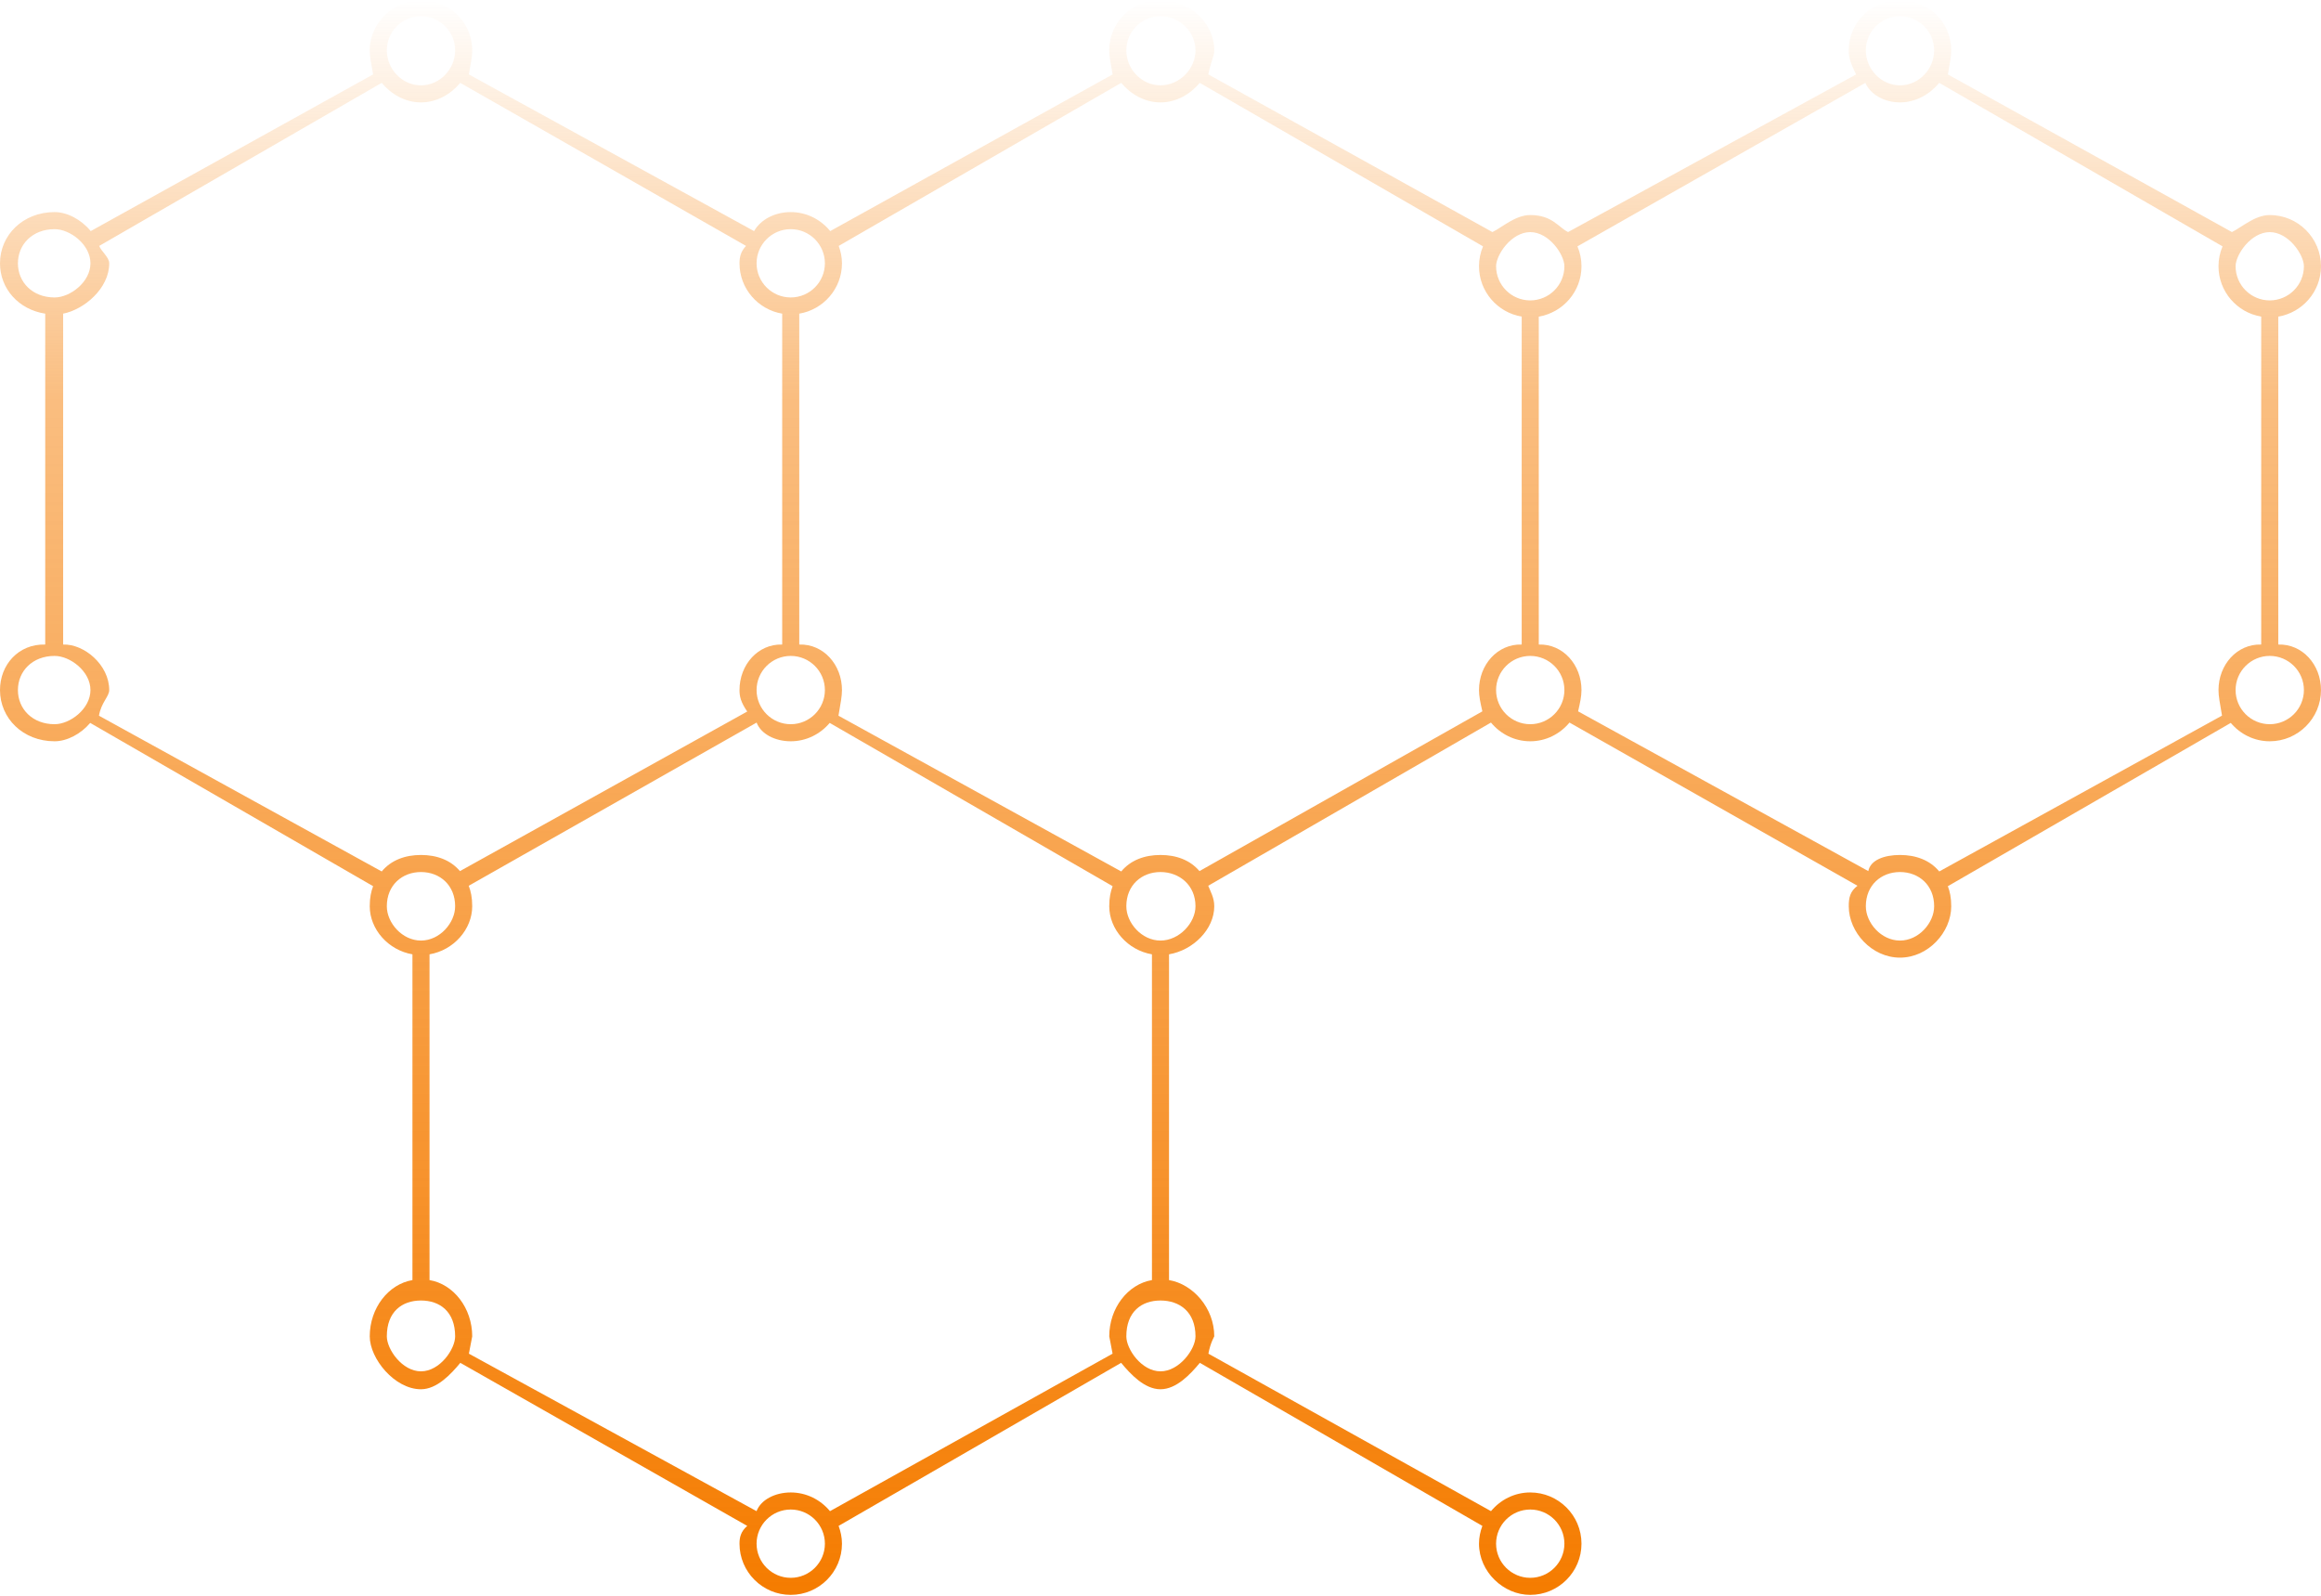
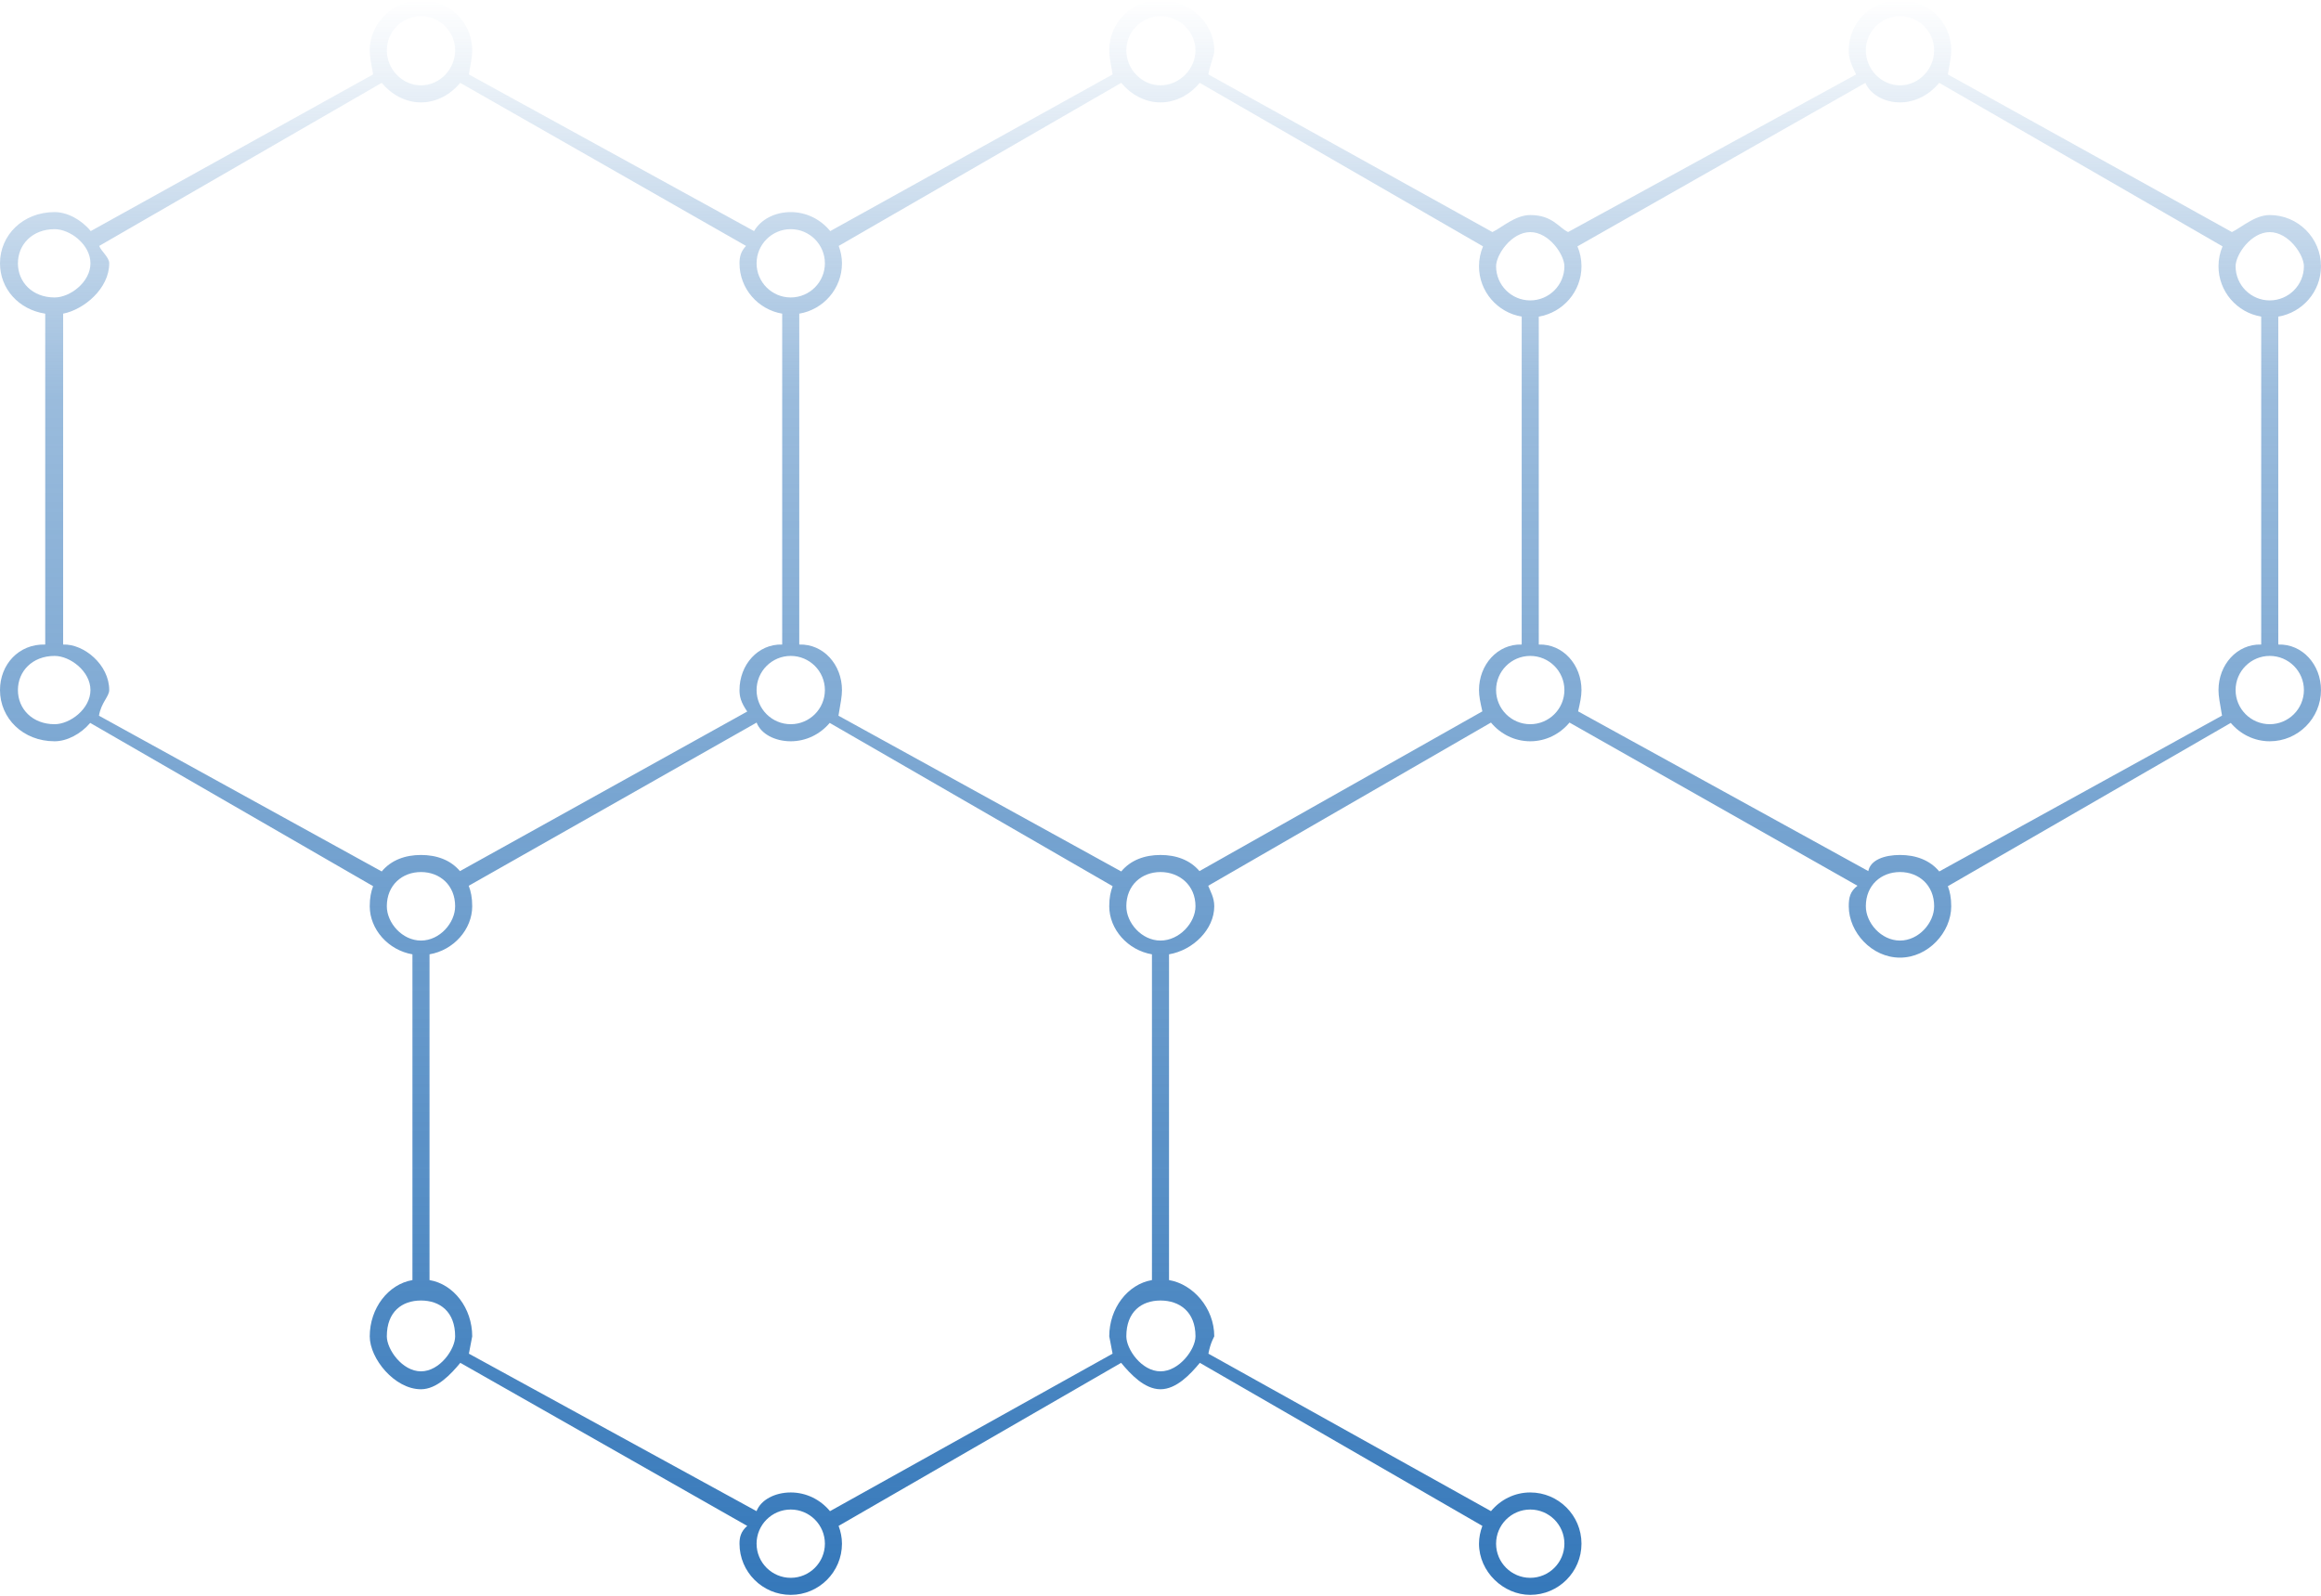
<svg xmlns="http://www.w3.org/2000/svg" width="272" height="187" viewBox="0 0 272 187" fill="none">
  <path d="M266.994 37.102V75.53C269.828 75.443 271.998 77.897 271.998 80.863C271.998 84.173 269.304 86.866 265.994 86.866C264.156 86.866 262.528 86.018 261.426 84.713L228.272 103.847C228.515 104.499 228.666 105.195 228.666 106.2C228.666 109.24 225.973 112.22 222.662 112.22C219.351 112.22 216.658 109.24 216.658 106.2C216.658 105.177 216.813 104.463 217.68 103.798L183.931 84.673C182.829 86.001 181.187 86.866 179.33 86.866C177.473 86.866 175.831 86.001 174.729 84.673L141.593 103.797C141.848 104.462 142.3 105.177 142.3 106.2C142.3 108.898 139.833 111.352 136.999 111.831V150.006C139.833 150.485 142.3 153.3 142.3 156.6C142.3 156.636 141.853 157.326 141.614 158.63L174.731 177.084C175.833 175.757 177.474 174.894 179.33 174.894C182.641 174.894 185.335 177.585 185.335 180.895C185.335 184.205 182.641 186.896 179.33 186.896C176.2 186.896 173.326 184.205 173.326 180.895C173.326 180.16 173.478 179.463 173.721 178.812L140.611 159.703C139.509 161.038 137.862 162.8 135.999 162.8C134.136 162.8 132.49 161.039 131.388 159.704L98.277 178.812C98.52 179.464 98.671 180.16 98.671 180.895C98.671 184.205 95.978 186.896 92.667 186.896C89.356 186.896 86.663 184.205 86.663 180.895C86.663 180.16 86.814 179.464 87.57 178.813L53.946 159.704C52.844 161.039 51.198 162.8 49.335 162.8C46.25 162.8 43.331 159.217 43.331 156.6C43.331 153.3 45.501 150.486 48.334 150.006V111.831C45.501 111.351 43.331 108.898 43.331 106.2C43.331 105.195 43.482 104.499 43.725 103.847L10.571 84.714C9.469 86.018 7.842 86.866 6.4 86.866C2.693 86.866 0 84.173 0 80.865C0 77.897 2.169 75.443 5.3 75.53V36.756C2.169 36.276 0 33.823 0 30.855C0 27.546 2.693 24.853 6.4 24.853C7.877 24.853 9.531 25.733 10.633 27.081L43.725 8.72C43.482 7.331 43.331 6.635 43.331 5.9C43.331 2.591 46.25 0 49.335 0C52.646 0 55.339 2.591 55.339 5.9C55.339 6.635 55.188 7.331 54.945 8.72L88.37 27.081C89.139 25.733 90.794 24.853 92.667 24.853C94.54 24.853 96.195 25.733 97.297 27.081L130.389 8.72C130.146 7.331 129.994 6.635 129.994 5.9C129.994 2.591 132.688 0 135.999 0C139.309 0 142.3 2.591 142.3 5.9C142.3 6.635 141.852 7.331 141.609 8.72L174.895 27.193C175.994 26.68 177.567 25.2 179.33 25.2C181.94 25.2 182.667 26.68 183.766 27.192L217.52 8.72C216.809 7.331 216.658 6.635 216.658 5.9C216.658 2.591 219.351 0 222.662 0C225.973 0 228.666 2.591 228.666 5.9C228.666 6.635 228.515 7.331 228.272 8.72L261.558 27.192C262.657 26.68 264.23 25.2 265.994 25.2C269.304 25.2 271.998 27.892 271.998 31.202C271.998 34.168 269.828 36.623 266.994 37.102ZM179.33 184.897C181.538 184.897 183.333 183.103 183.333 180.895C183.333 178.689 181.538 176.894 179.33 176.894C177.123 176.894 175.328 178.689 175.328 180.895C175.328 183.103 177.123 184.897 179.33 184.897ZM265.994 84.866C268.201 84.866 269.997 83.07 269.997 80.863C269.997 78.657 268.201 76.863 265.994 76.863C263.787 76.863 261.991 78.657 261.991 80.863C261.991 83.07 263.787 84.866 265.994 84.866ZM222.662 110.22C224.869 110.22 226.665 108.138 226.665 106.2C226.665 103.723 224.869 102.19 222.662 102.19C220.455 102.19 218.659 103.723 218.659 106.2C218.659 108.138 220.455 110.22 222.662 110.22ZM179.33 84.866C181.538 84.866 183.333 83.071 183.333 80.865C183.333 78.657 181.538 76.864 179.33 76.864C177.123 76.864 175.327 78.657 175.327 80.865C175.327 83.071 177.123 84.866 179.33 84.866ZM140.1 106.2C140.1 103.723 138.206 102.19 135.999 102.19C133.791 102.19 131.996 103.723 131.996 106.2C131.996 108.138 133.791 110.22 135.999 110.22C138.206 110.22 140.1 108.138 140.1 106.2ZM135.999 160.7C138.206 160.7 140.1 158.114 140.1 156.6C140.1 153.7 138.206 152.4 135.999 152.4C133.791 152.4 131.996 153.7 131.996 156.6C131.996 158.114 133.791 160.7 135.999 160.7ZM92.667 184.897C94.874 184.897 96.67 183.103 96.67 180.895C96.67 178.689 94.874 176.894 92.667 176.894C90.46 176.894 88.664 178.689 88.664 180.895C88.664 183.103 90.46 184.897 92.667 184.897ZM54.95 158.63L88.66 177.085C89.168 175.758 90.81 174.894 92.667 174.894C94.524 174.894 96.166 175.758 97.268 177.085L130.384 158.63C130.145 157.326 129.994 156.636 129.994 156.6C129.994 153.3 132.164 150.486 134.998 150.006V111.831C132.164 111.351 129.994 108.898 129.994 106.2C129.994 105.195 130.146 104.499 130.389 103.847L97.235 84.714C96.132 86.018 94.505 86.866 92.667 86.866C90.811 86.866 89.169 86.001 88.67 84.675L54.93 103.799C55.184 104.463 55.339 105.177 55.339 106.2C55.339 108.898 53.169 111.352 50.336 111.831V150.006C53.169 150.485 55.339 153.3 55.339 156.6C55.339 156.636 55.189 157.326 54.95 158.63ZM96.67 80.865C96.67 78.657 94.874 76.864 92.667 76.864C90.46 76.864 88.664 78.657 88.664 80.865C88.664 83.071 90.46 84.866 92.667 84.866C94.874 84.866 96.67 83.071 96.67 80.865ZM45.332 156.6C45.332 158.114 47.128 160.7 49.335 160.7C51.542 160.7 53.338 158.114 53.338 156.6C53.338 153.7 51.542 152.4 49.335 152.4C47.128 152.4 45.332 153.7 45.332 156.6ZM49.335 110.22C51.542 110.22 53.338 108.138 53.338 106.2C53.338 103.723 51.542 102.19 49.335 102.19C47.128 102.19 45.332 103.723 45.332 106.2C45.332 108.138 47.128 110.22 49.335 110.22ZM2.1 80.865C2.1 83.071 3.796 84.866 6.4 84.866C8.211 84.866 10.6 83.071 10.6 80.865C10.6 78.657 8.211 76.864 6.4 76.864C3.796 76.864 2.1 78.657 2.1 80.865ZM6.4 26.854C3.796 26.854 2.1 28.649 2.1 30.855C2.1 33.062 3.796 34.858 6.4 34.858C8.211 34.858 10.6 33.062 10.6 30.855C10.6 28.649 8.211 26.854 6.4 26.854ZM49.335 1.898C47.128 1.898 45.332 3.693 45.332 5.9C45.332 8.106 47.128 10 49.335 10C51.542 10 53.338 8.106 53.338 5.9C53.338 3.693 51.542 1.898 49.335 1.898ZM87.43 28.817L53.936 9.709C52.834 11.037 51.192 12 49.335 12C47.478 12 45.837 11.037 44.734 9.709L11.627 28.817C11.86 29.456 12.8 30.136 12.8 30.855C12.8 33.823 9.838 36.277 7.4 36.756V75.53C9.838 75.443 12.8 77.897 12.8 80.865C12.8 81.618 11.853 82.332 11.598 83.87L44.734 102.121C45.837 100.793 47.478 100.19 49.335 100.19C51.174 100.19 52.801 100.776 53.903 102.081L87.57 83.38C86.814 82.296 86.663 81.6 86.663 80.865C86.663 77.897 88.833 75.443 91.666 75.53V36.756C88.833 36.276 86.663 33.823 86.663 30.855C86.663 30.136 86.811 29.456 87.43 28.817ZM92.667 26.854C90.46 26.854 88.664 28.649 88.664 30.855C88.664 33.062 90.46 34.858 92.667 34.858C94.874 34.858 96.67 33.062 96.67 30.855C96.67 28.649 94.874 26.854 92.667 26.854ZM135.999 1.898C133.791 1.898 131.996 3.693 131.996 5.9C131.996 8.106 133.791 10 135.999 10C138.206 10 140.1 8.106 140.1 5.9C140.1 3.693 138.206 1.898 135.999 1.898ZM173.798 28.869L140.6 9.709C139.497 11.037 137.856 12 135.999 12C134.142 12 132.5 11.037 131.398 9.709L98.29 28.817C98.523 29.456 98.671 30.136 98.671 30.855C98.671 33.823 96.501 36.277 93.667 36.756V75.53C96.501 75.443 98.671 77.897 98.671 80.865C98.671 81.618 98.516 82.332 98.261 83.87L131.398 102.121C132.5 100.793 134.142 100.19 135.999 100.19C137.836 100.19 139.463 100.776 140.566 102.08L173.72 83.36C173.477 82.295 173.326 81.599 173.326 80.865C173.326 77.897 175.496 75.443 178.329 75.53V37.102C175.496 36.622 173.326 34.168 173.326 31.202C173.326 30.375 173.494 29.587 173.798 28.869ZM179.33 27.2C177.123 27.2 175.328 29.85 175.328 31.202C175.328 33.408 177.123 35.202 179.33 35.202C181.538 35.202 183.333 33.408 183.333 31.202C183.333 29.85 181.538 27.2 179.33 27.2ZM222.662 1.898C220.455 1.898 218.659 3.693 218.659 5.9C218.659 8.106 220.455 10 222.662 10C224.869 10 226.665 8.106 226.665 5.9C226.665 3.693 224.869 1.898 222.662 1.898ZM260.462 28.869L227.263 9.709C226.161 11.037 224.519 12 222.662 12C220.805 12 219.163 11.037 218.61 9.709L184.863 28.869C185.166 29.587 185.335 30.375 185.335 31.202C185.335 34.168 183.165 36.623 180.331 37.102V75.53C183.164 75.443 185.334 77.897 185.334 80.865C185.334 81.599 185.183 82.295 184.94 83.36L218.95 102.08C219.197 100.776 220.824 100.19 222.662 100.19C224.519 100.19 226.161 100.793 227.263 102.121L260.399 83.86C260.145 82.331 259.989 81.617 259.989 80.863C259.989 77.897 262.159 75.443 264.993 75.53V37.102C262.159 36.622 259.989 34.168 259.989 31.202C259.989 30.375 260.158 29.587 260.462 28.869ZM265.994 27.2C263.787 27.2 261.991 29.85 261.991 31.202C261.991 33.408 263.787 35.202 265.994 35.202C268.201 35.202 269.997 33.408 269.997 31.202C269.997 29.85 268.201 27.2 265.994 27.2Z" fill="url(#paint0_linear_663_106)" />
  <defs>
    <linearGradient id="paint0_linear_663_106" x1="0" y1="187" x2="0" y2="0" gradientUnits="userSpaceOnUse">
-       <stop stop-color="#F57C00" />
-       <stop offset="0.75" stop-color="#F57C00" stop-opacity="0.5" />
-       <stop offset="1" stop-color="#F57C00" stop-opacity="0" />
+       <stop stop-color="#3578ba" />
+       <stop offset="0.75" stop-color="#3578ba" stop-opacity="0.5" />
+       <stop offset="1" stop-color="#3578ba" stop-opacity="0" />
    </linearGradient>
  </defs>
</svg>
